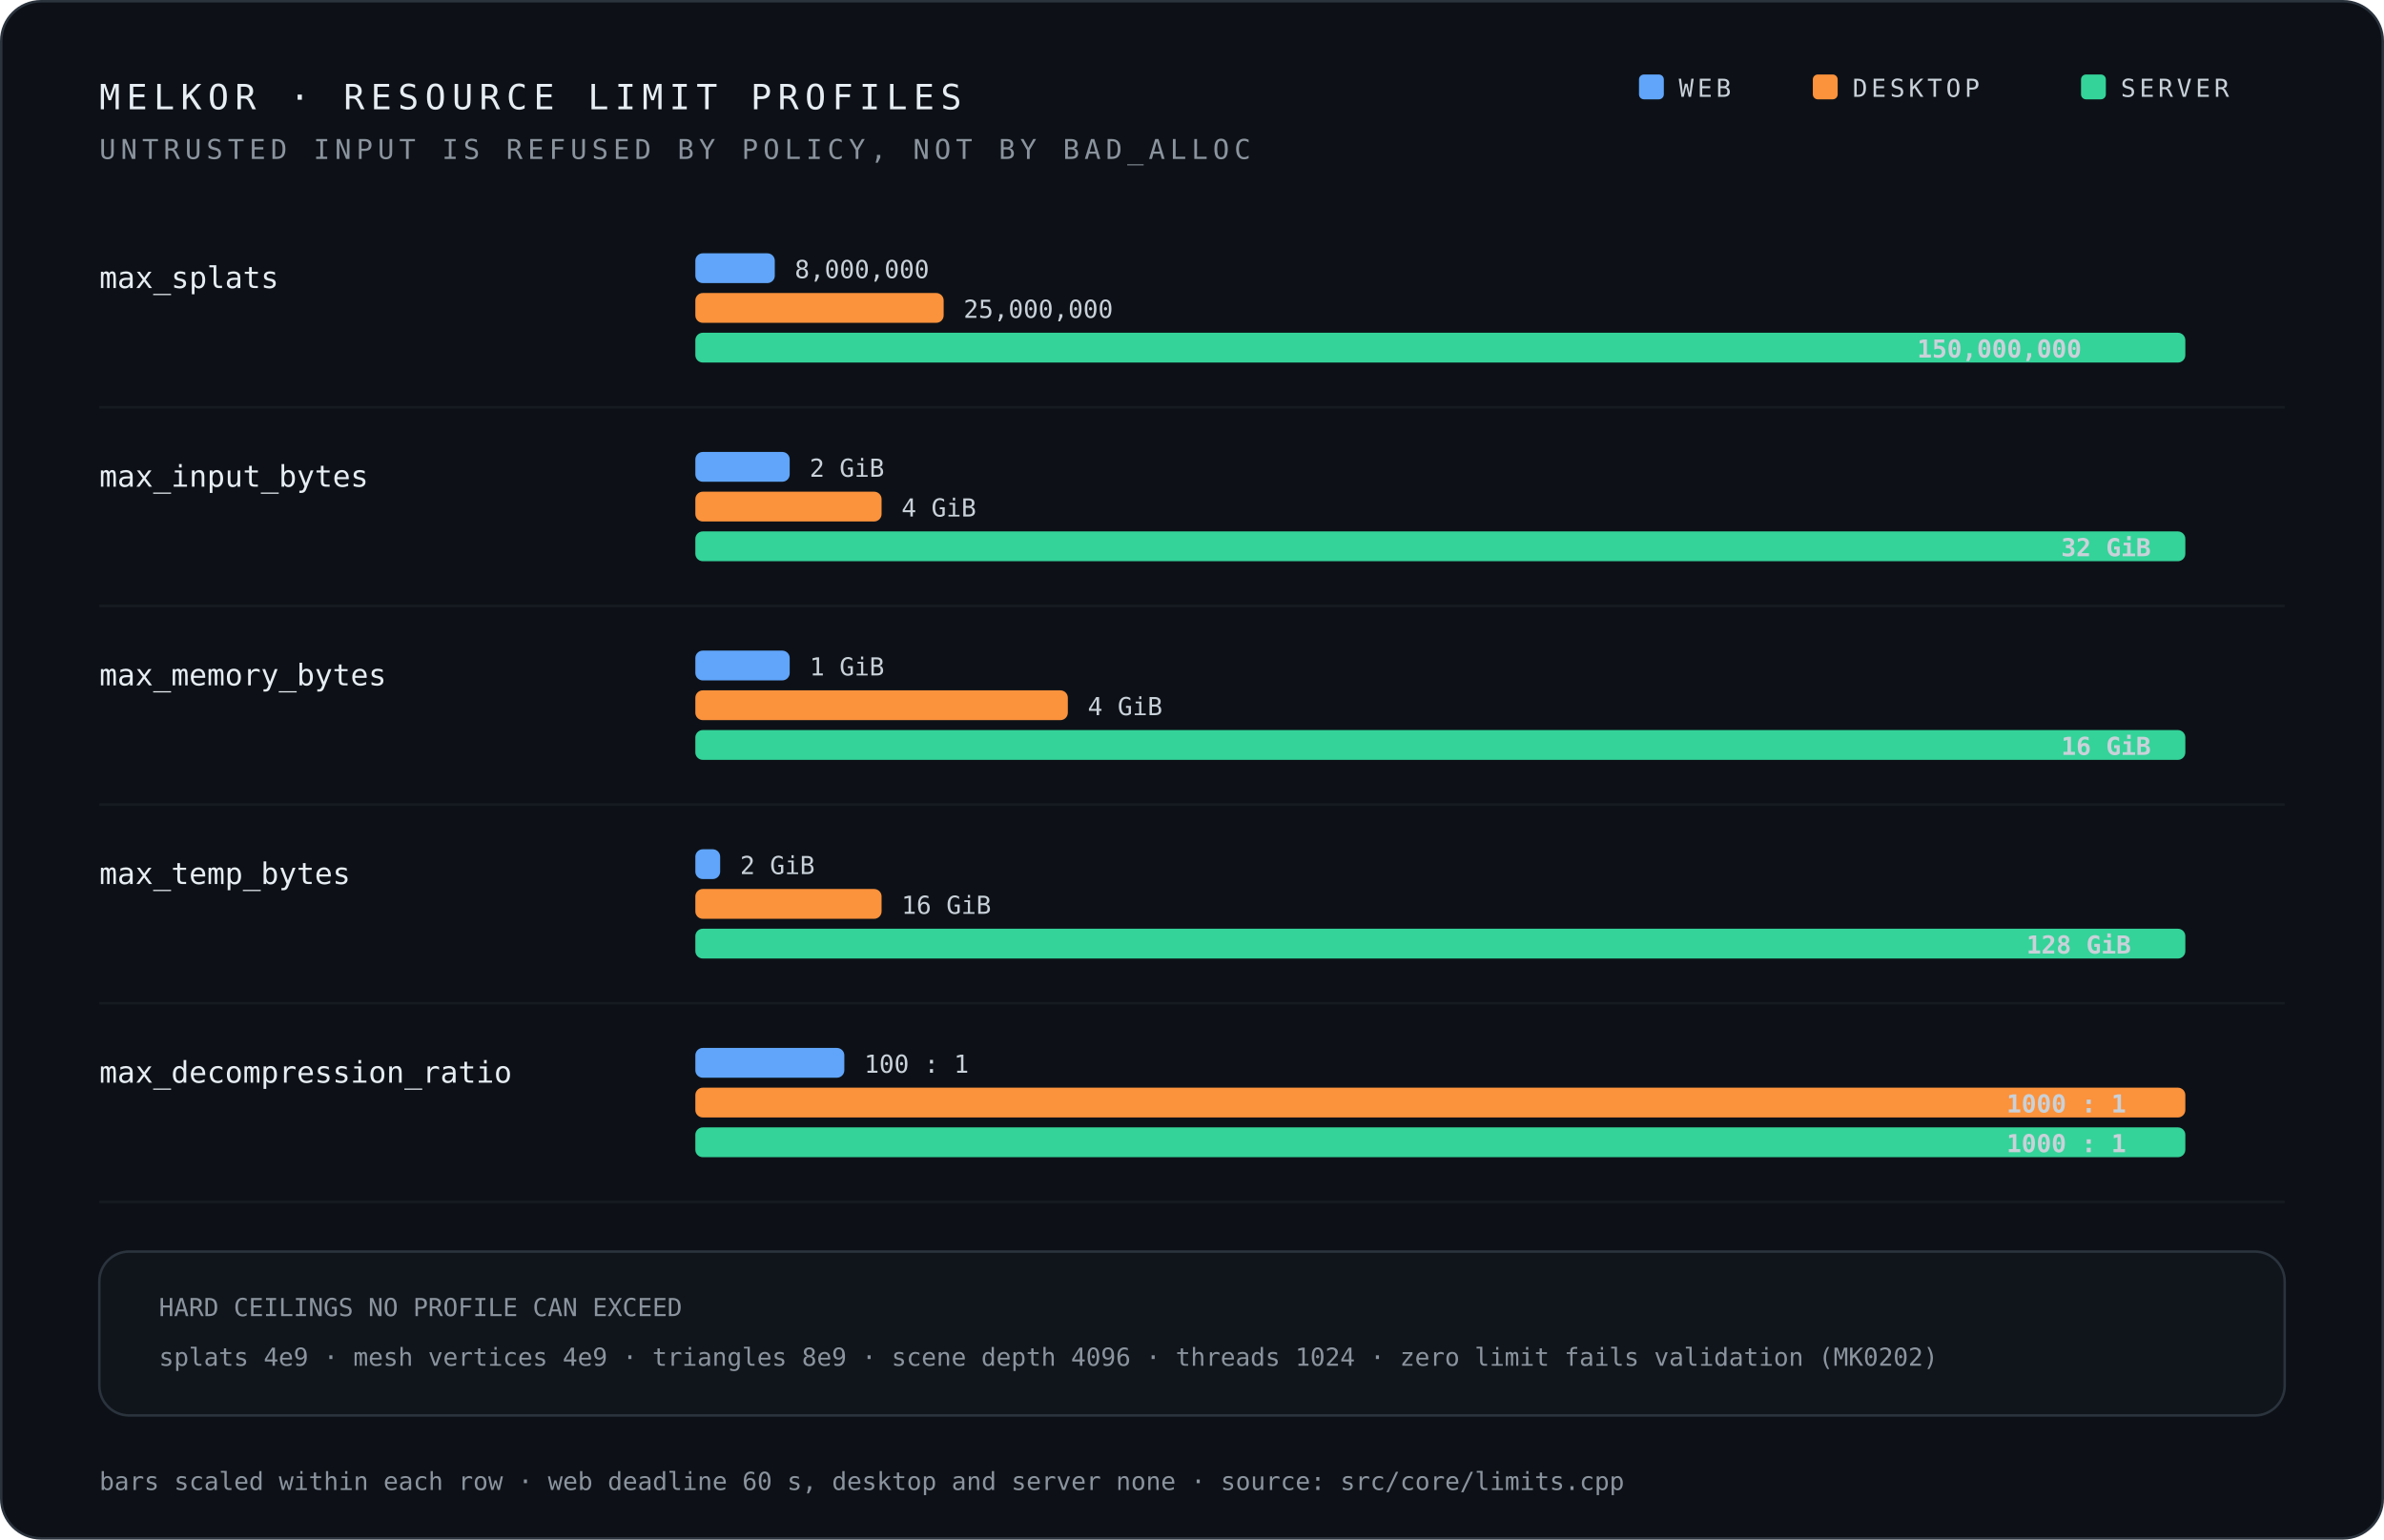
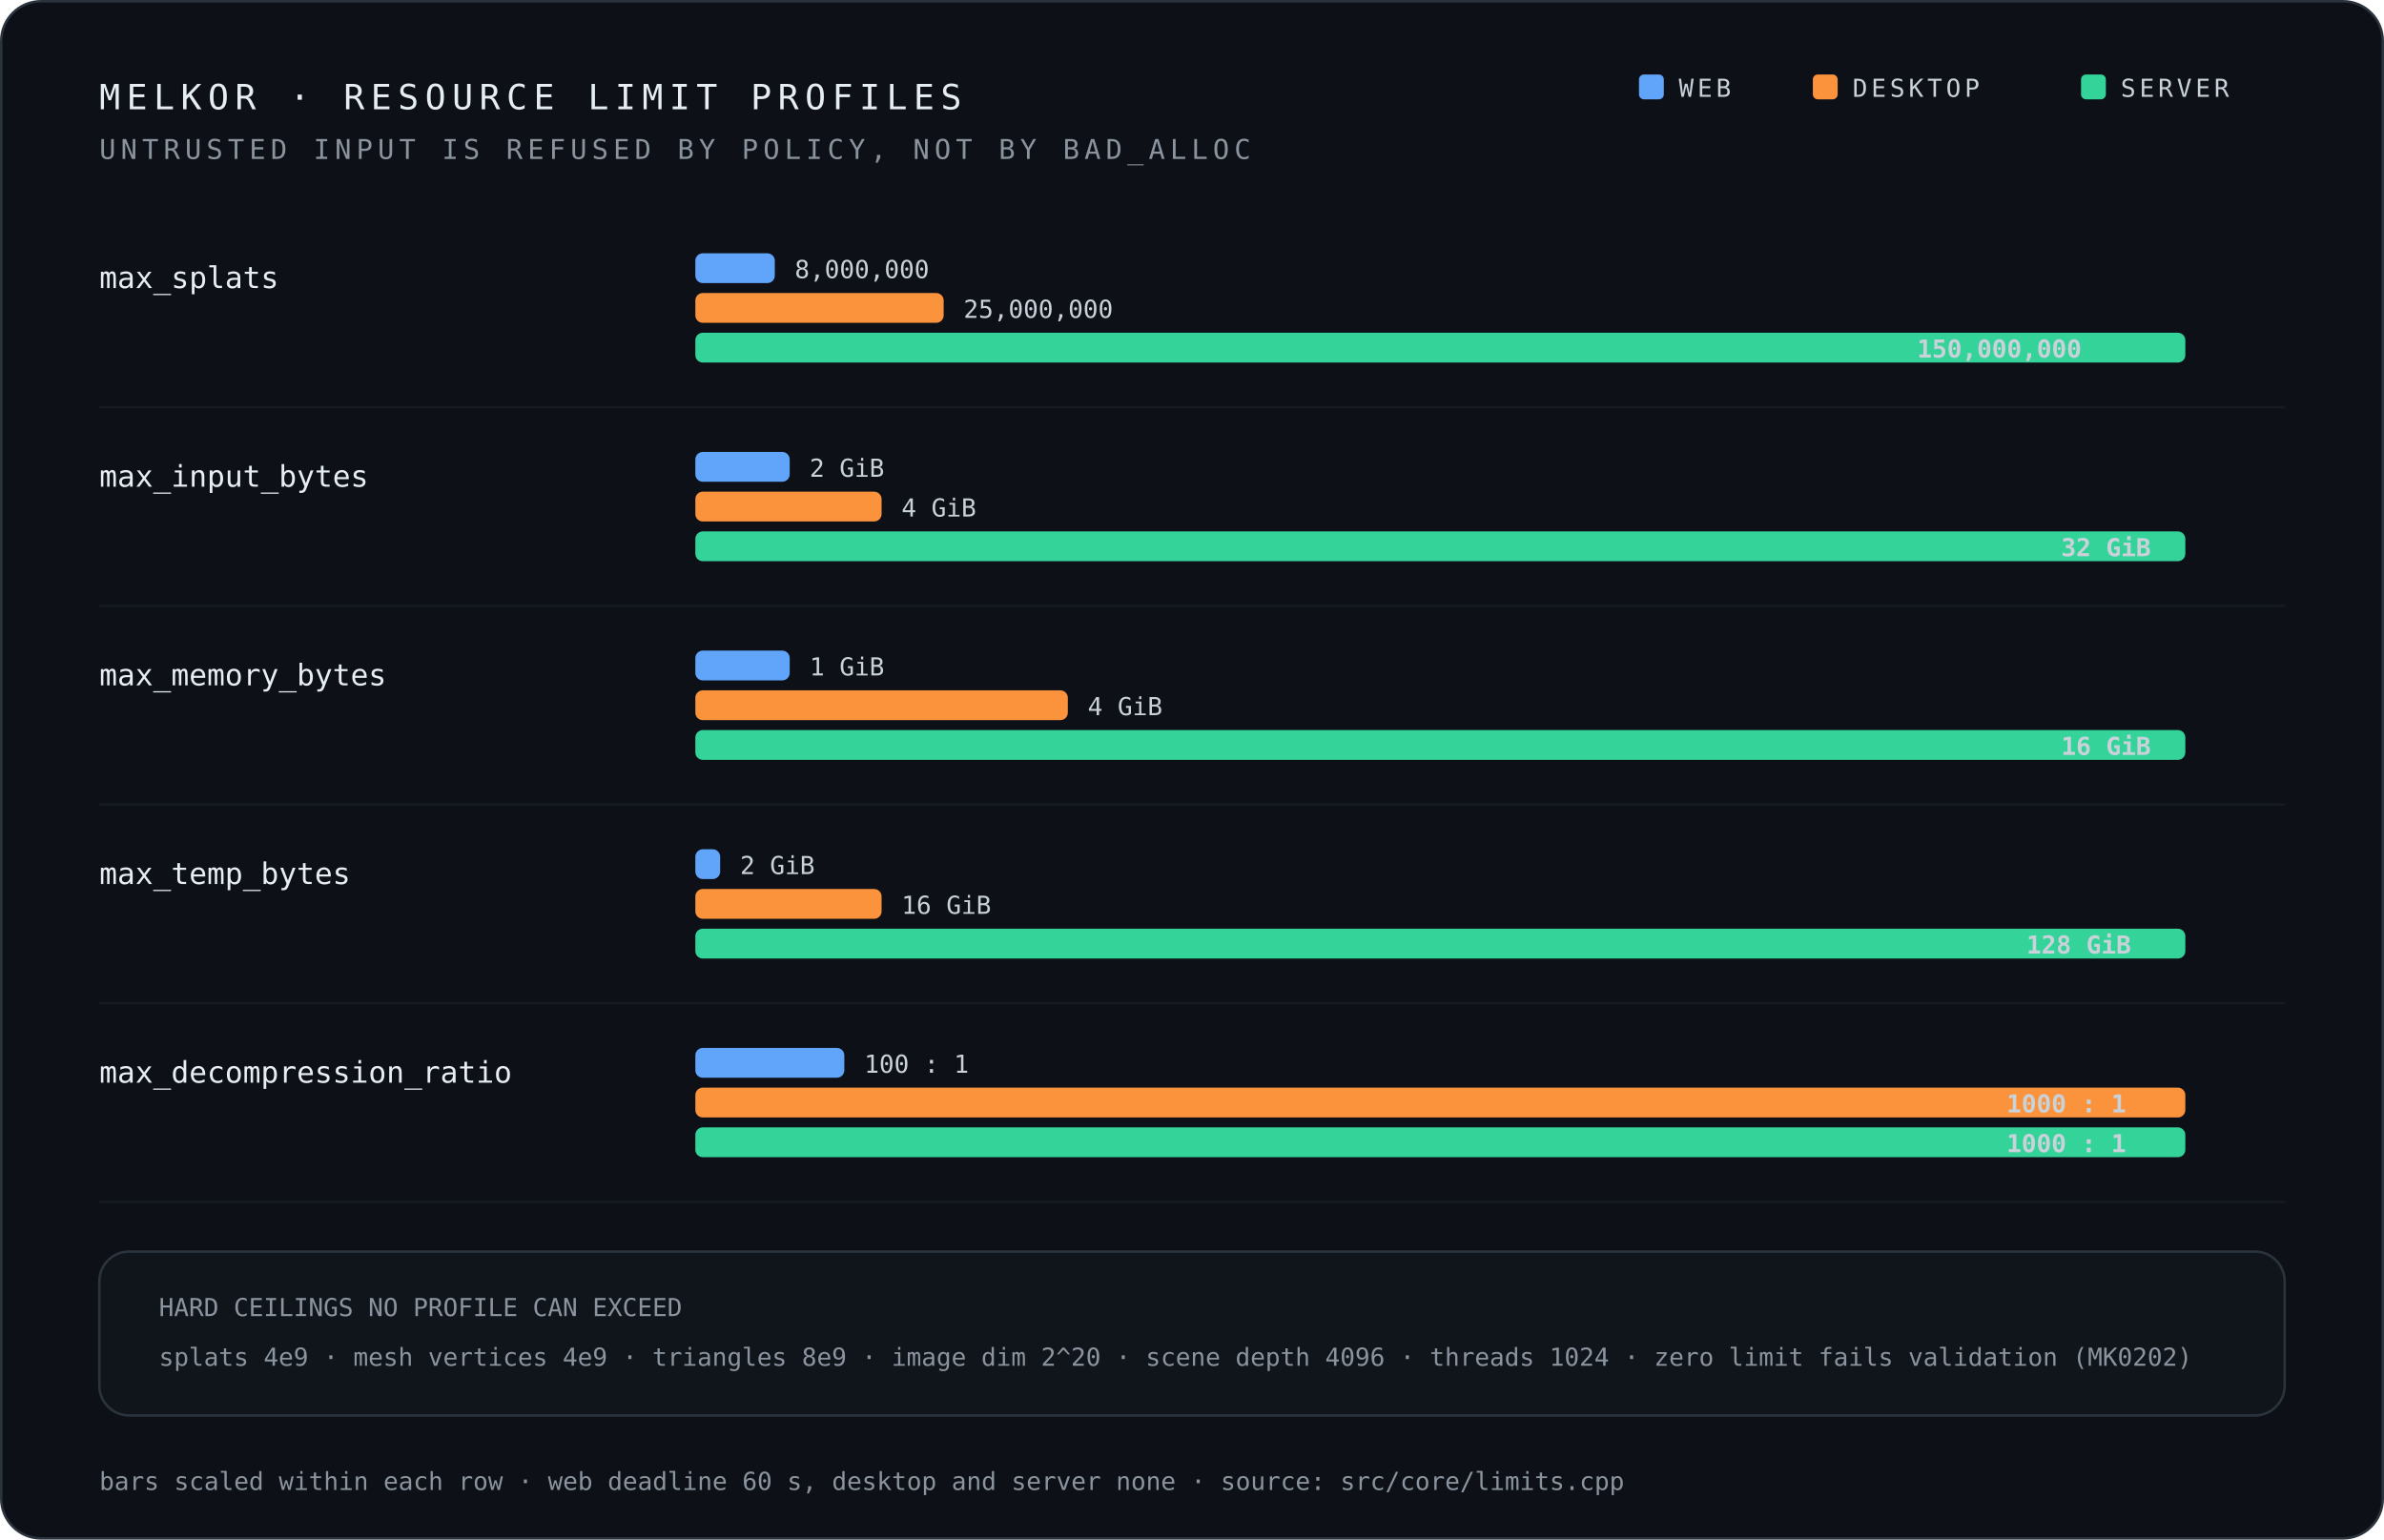
<svg xmlns="http://www.w3.org/2000/svg" viewBox="0 0 960 620" role="img" aria-labelledby="t d">
  <style>
    text { font-family: ui-monospace, SFMono-Regular, Menlo, monospace; fill: #c9d1d9; }
    .h1 { font-size: 14px; fill: #e6edf3; letter-spacing: 2.5px; }
    .h2 { font-size: 11px; fill: #8b949e; letter-spacing: 2px; }
    .row { font-size: 12px; fill: #e6edf3; }
    .sub { font-size: 10px; fill: #8b949e; }
    .val { font-size: 10px; fill: #c9d1d9; }
    .leg { font-size: 10px; letter-spacing: 1.5px; }
  </style>
  <rect x="0.5" y="0.5" width="959" height="619" rx="16" fill="#0d1117" stroke="#2b333d" />
  <text class="h1" x="40" y="44">MELKOR · RESOURCE LIMIT PROFILES</text>
  <text class="h2" x="40" y="64">UNTRUSTED INPUT IS REFUSED BY POLICY, NOT BY BAD_ALLOC</text>
  <g class="leg">
    <rect x="660" y="30" width="10" height="10" rx="2" fill="#60a5fa" />
    <text x="676" y="39" fill="#60a5fa">WEB</text>
    <rect x="730" y="30" width="10" height="10" rx="2" fill="#fb923c" />
    <text x="746" y="39" fill="#fb923c">DESKTOP</text>
    <rect x="838" y="30" width="10" height="10" rx="2" fill="#34d399" />
    <text x="854" y="39" fill="#34d399">SERVER</text>
  </g>
  <g>
    <text class="row" x="40" y="116">max_splats</text>
    <rect x="280" y="102" width="32" height="12" rx="3" fill="#60a5fa" />
    <text class="val" x="320" y="112">8,000,000</text>
    <rect x="280" y="118" width="100" height="12" rx="3" fill="#fb923c" />
    <text class="val" x="388" y="128">25,000,000</text>
    <rect x="280" y="134" width="600" height="12" rx="3" fill="#34d399" />
    <text class="val" x="772" y="144" fill="#0d1117" font-weight="bold">150,000,000</text>
  </g>
  <line x1="40" y1="164" x2="920" y2="164" stroke="#161b22" />
  <g>
    <text class="row" x="40" y="196">max_input_bytes</text>
    <rect x="280" y="182" width="38" height="12" rx="3" fill="#60a5fa" />
    <text class="val" x="326" y="192">2 GiB</text>
    <rect x="280" y="198" width="75" height="12" rx="3" fill="#fb923c" />
    <text class="val" x="363" y="208">4 GiB</text>
    <rect x="280" y="214" width="600" height="12" rx="3" fill="#34d399" />
    <text class="val" x="830" y="224" fill="#0d1117" font-weight="bold">32 GiB</text>
  </g>
  <line x1="40" y1="244" x2="920" y2="244" stroke="#161b22" />
  <g>
    <text class="row" x="40" y="276">max_memory_bytes</text>
    <rect x="280" y="262" width="38" height="12" rx="3" fill="#60a5fa" />
    <text class="val" x="326" y="272">1 GiB</text>
    <rect x="280" y="278" width="150" height="12" rx="3" fill="#fb923c" />
    <text class="val" x="438" y="288">4 GiB</text>
    <rect x="280" y="294" width="600" height="12" rx="3" fill="#34d399" />
    <text class="val" x="830" y="304" fill="#0d1117" font-weight="bold">16 GiB</text>
  </g>
  <line x1="40" y1="324" x2="920" y2="324" stroke="#161b22" />
  <g>
    <text class="row" x="40" y="356">max_temp_bytes</text>
    <rect x="280" y="342" width="10" height="12" rx="3" fill="#60a5fa" />
    <text class="val" x="298" y="352">2 GiB</text>
    <rect x="280" y="358" width="75" height="12" rx="3" fill="#fb923c" />
    <text class="val" x="363" y="368">16 GiB</text>
    <rect x="280" y="374" width="600" height="12" rx="3" fill="#34d399" />
    <text class="val" x="816" y="384" fill="#0d1117" font-weight="bold">128 GiB</text>
  </g>
  <line x1="40" y1="404" x2="920" y2="404" stroke="#161b22" />
  <g>
    <text class="row" x="40" y="436">max_decompression_ratio</text>
    <rect x="280" y="422" width="60" height="12" rx="3" fill="#60a5fa" />
    <text class="val" x="348" y="432">100 : 1</text>
    <rect x="280" y="438" width="600" height="12" rx="3" fill="#fb923c" />
    <text class="val" x="808" y="448" fill="#0d1117" font-weight="bold">1000 : 1</text>
    <rect x="280" y="454" width="600" height="12" rx="3" fill="#34d399" />
    <text class="val" x="808" y="464" fill="#0d1117" font-weight="bold">1000 : 1</text>
  </g>
  <line x1="40" y1="484" x2="920" y2="484" stroke="#161b22" />
  <g>
    <rect x="40" y="504" width="880" height="66" rx="12" fill="#10151b" stroke="#2b333d" />
    <text class="sub" x="64" y="530" fill="#fbbf24">HARD CEILINGS NO PROFILE CAN EXCEED</text>
-     <text class="sub" x="64" y="550">splats 4e9 · mesh vertices 4e9 · triangles 8e9 · scene depth 4096 · threads 1024 · zero limit fails validation (MK0202)</text>
+     <text class="sub" x="64" y="550">splats 4e9 · mesh vertices 4e9 · triangles 8e9 · image dim 2^20 · scene depth 4096 · threads 1024 · zero limit fails validation (MK0202)</text>
  </g>
  <text class="sub" x="40" y="600">bars scaled within each row · web deadline 60 s, desktop and server none · source: src/core/limits.cpp</text>
</svg>
